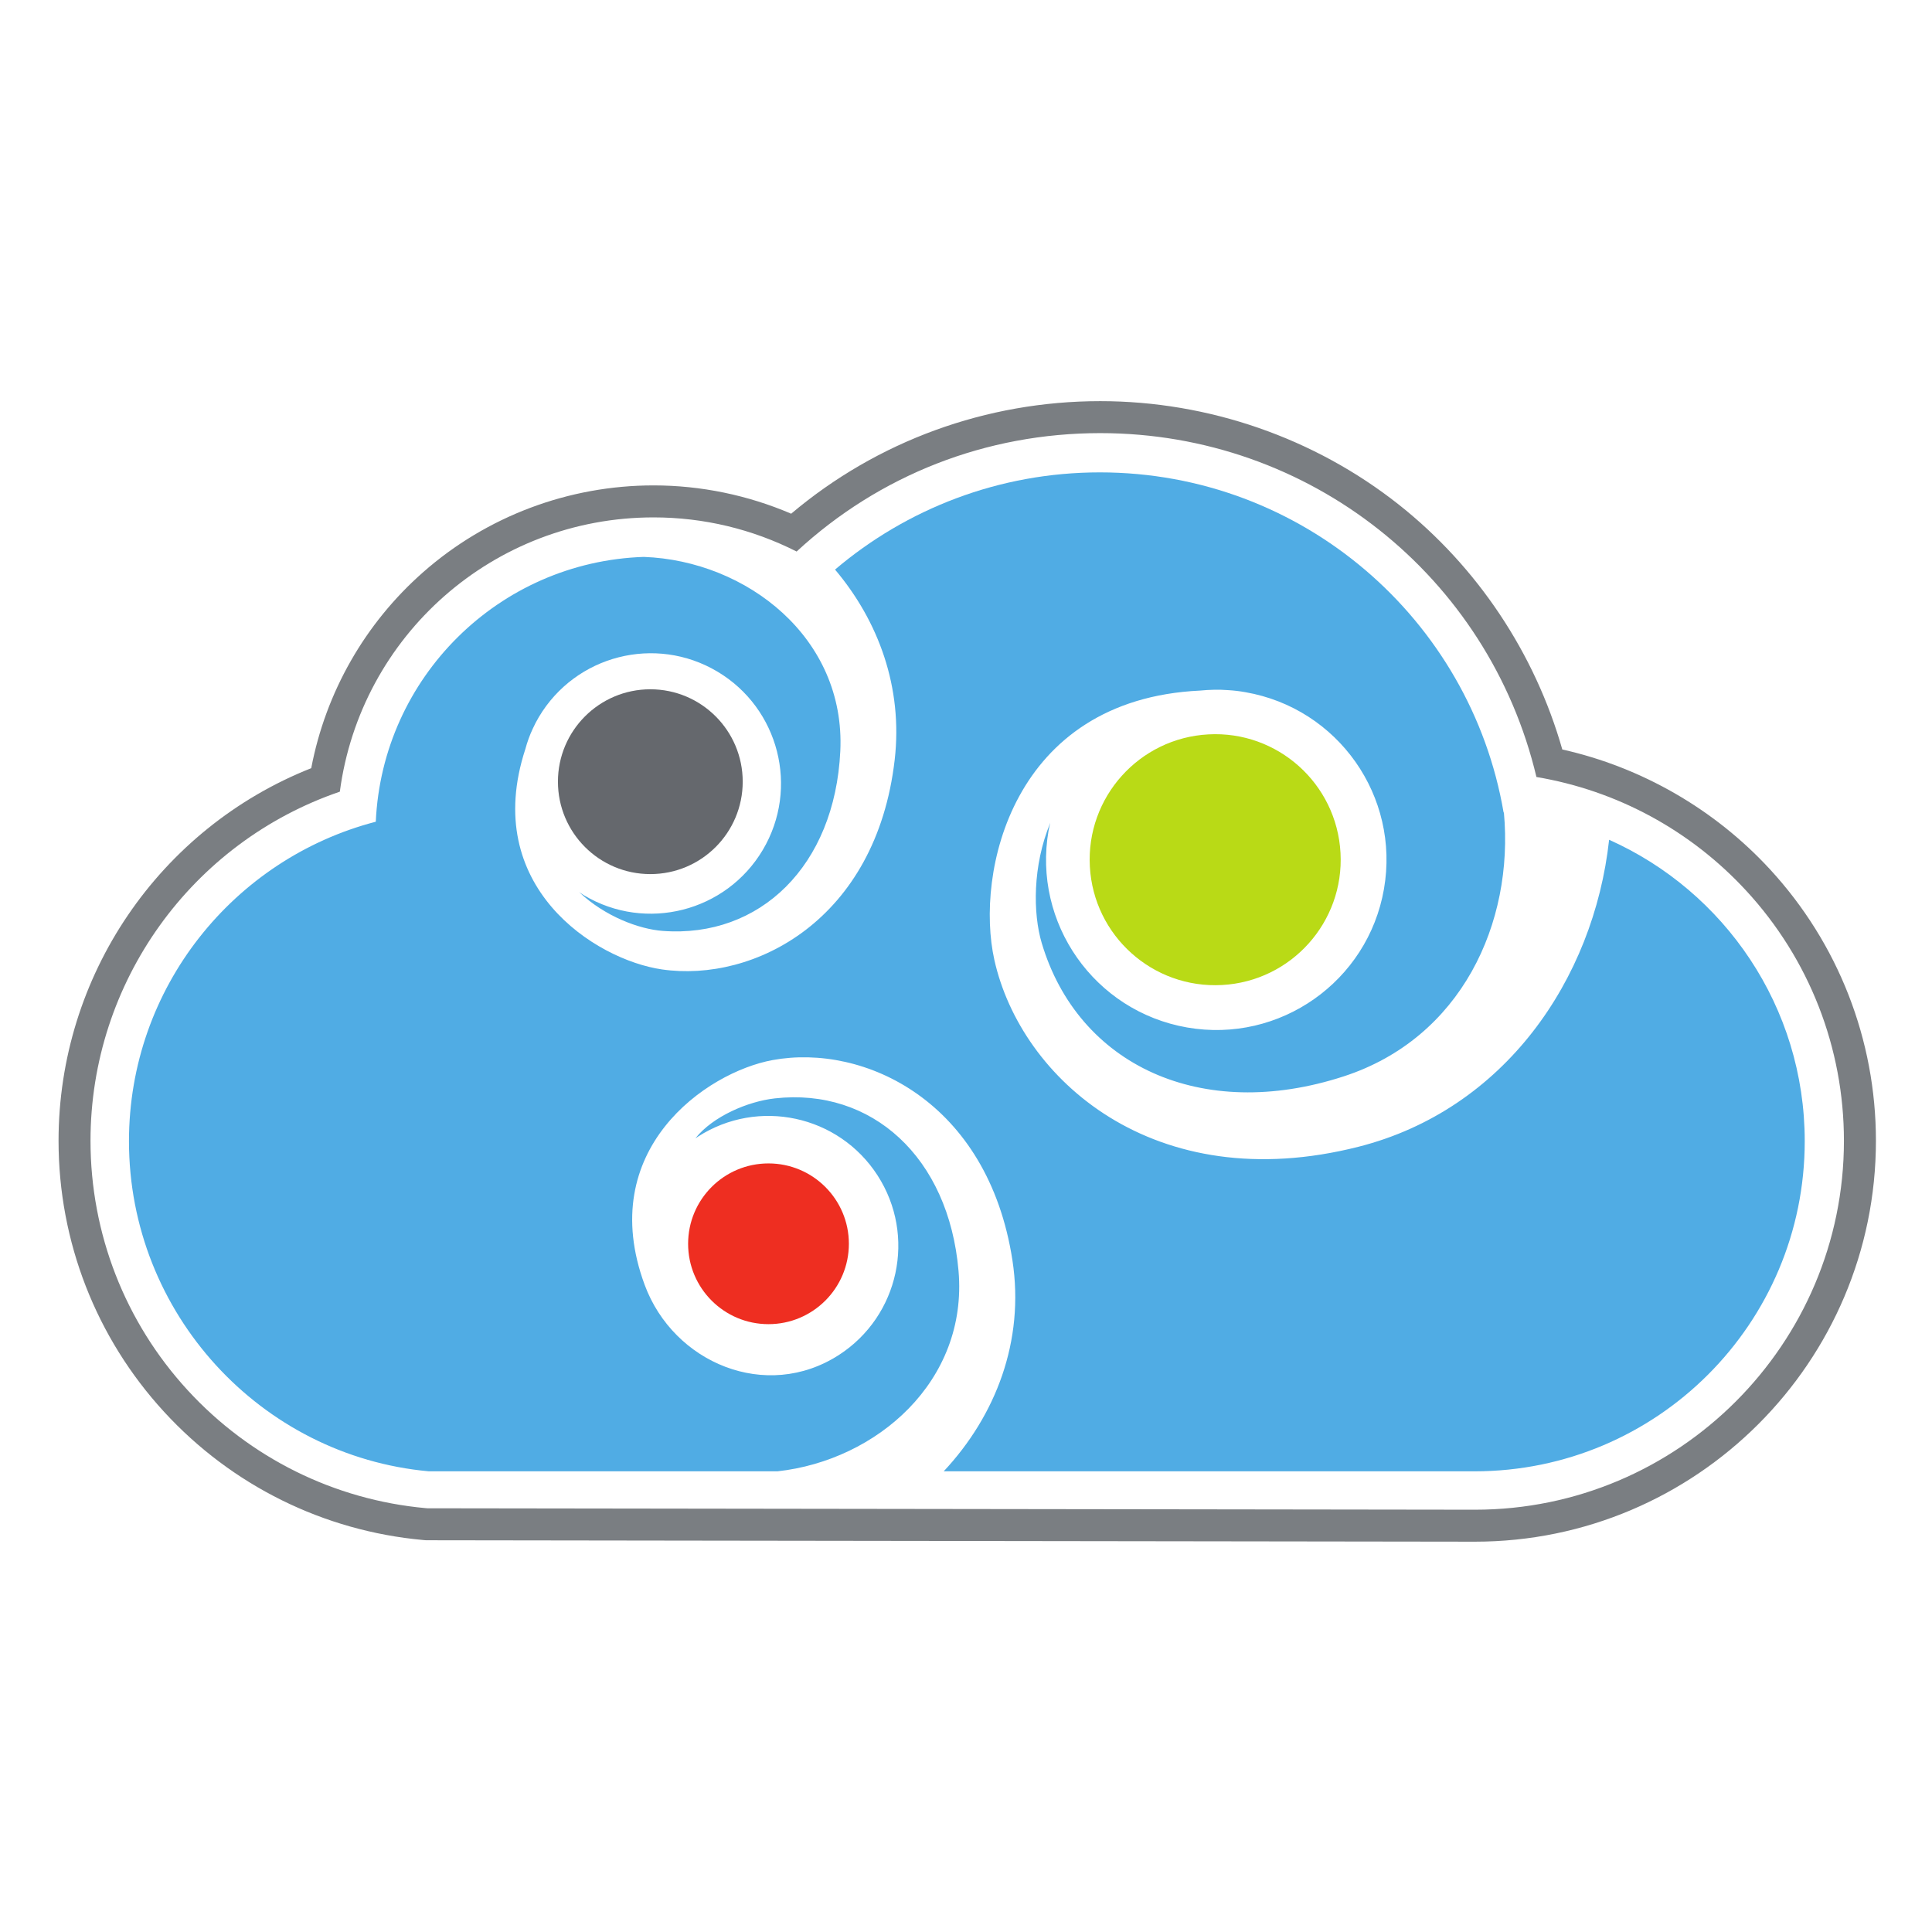
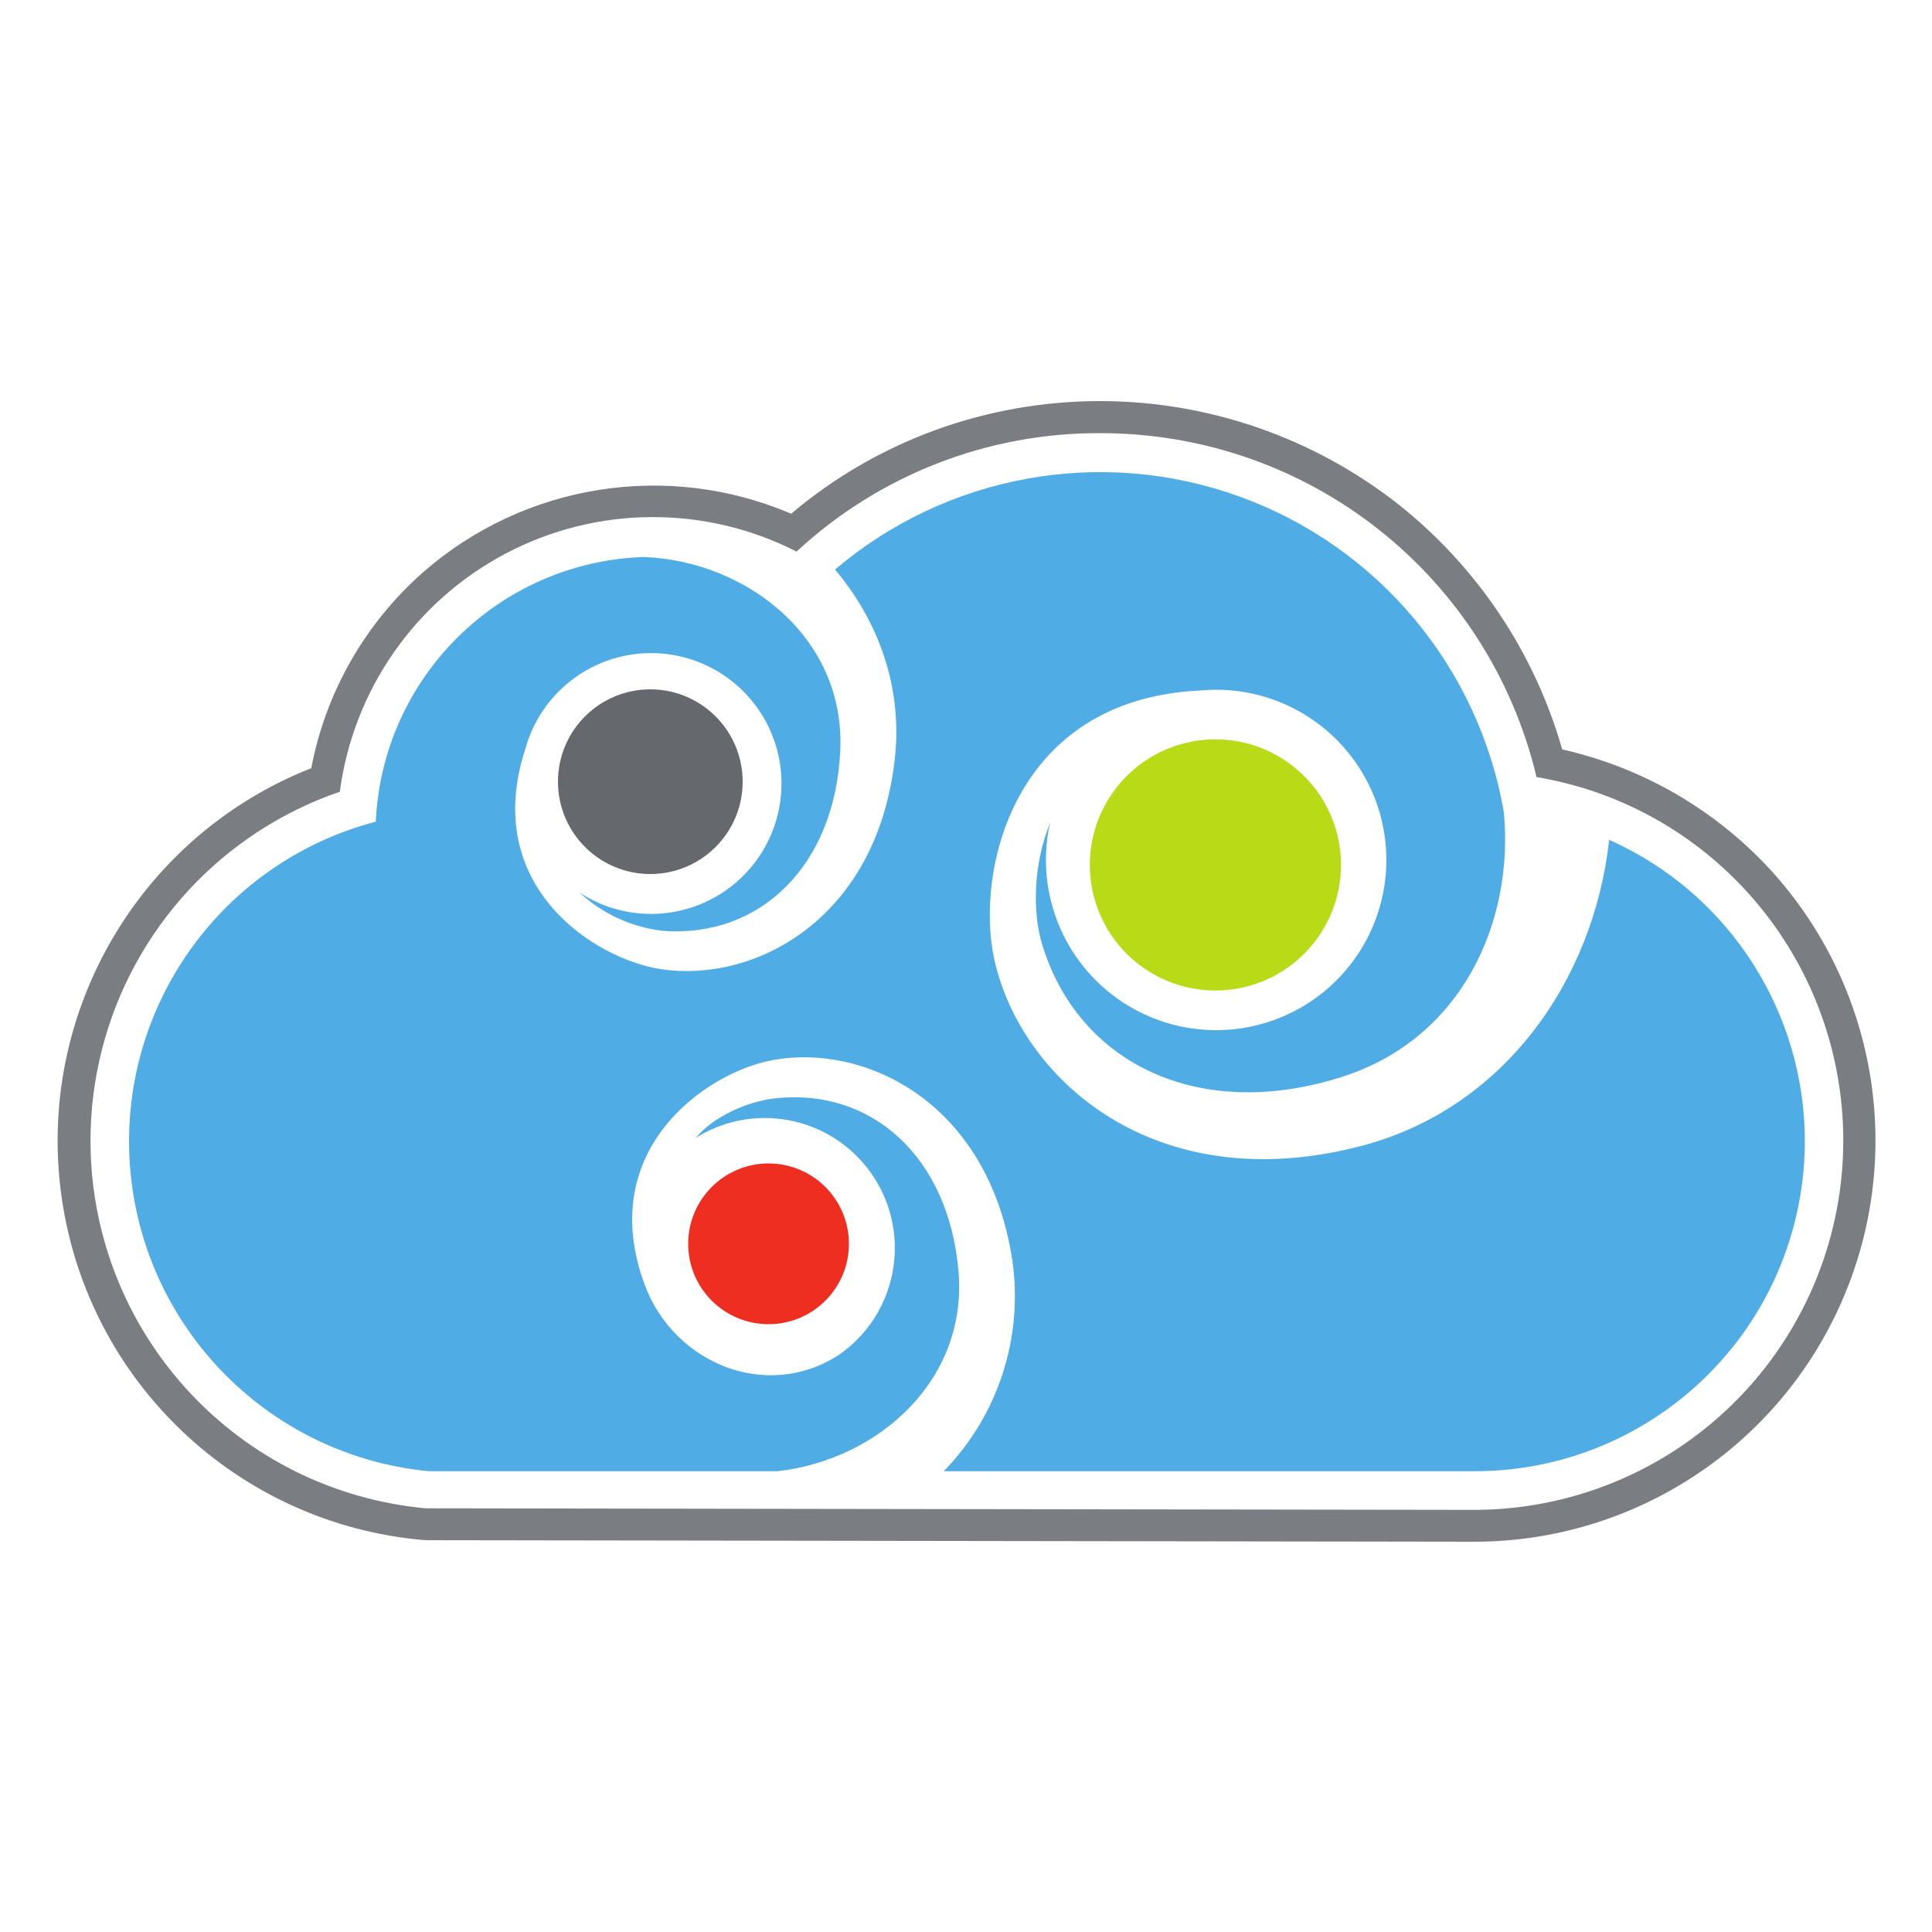
- <svg xmlns="http://www.w3.org/2000/svg" width="100" height="100" id="svg3376" version="1.1">
-   <defs id="defs3378" />
-   <g id="layer1" transform="translate(-150.1094,-416.1648)">
-     <path id="path76" style="fill:#7a7e82;fill-opacity:1;fill-rule:nonzero;stroke:none" d="M 207.058,436.928 C 201.161,436.928 195.523,438.988 191.06,442.754 188.82,441.793 186.382,441.289 183.94,441.289 179.541,441.289 175.306,442.883 172.017,445.776 169.002,448.426 166.967,451.999 166.219,455.925 158.354,459.043 153.14,466.671 153.14,475.212 153.14,480.423 155.08,485.405 158.602,489.24 162.101,493.052 166.858,495.405 171.994,495.874 L 172.086,495.882 172.159,495.888 172.231,495.888 226.452,495.962 C 237.899,495.962 247.207,486.653 247.207,475.212 247.207,469.986 245.258,464.993 241.718,461.155 238.854,458.048 235.073,455.874 230.974,454.958 229.554,449.972 226.578,445.503 222.513,442.285 218.147,438.831 212.659,436.928 207.058,436.928 L 207.058,436.928 z M 207.058,438.583 C 217.898,438.583 227.165,445.983 229.635,456.382 233.795,457.081 237.611,459.139 240.501,462.276 243.758,465.809 245.551,470.403 245.551,475.212 245.551,485.74 236.985,494.307 226.456,494.307 L 172.233,494.233 172.144,494.226 C 167.419,493.797 163.043,491.628 159.821,488.12 156.579,484.592 154.794,480.007 154.794,475.212 154.794,466.997 160.033,459.76 167.699,457.142 168.771,449.072 175.644,442.945 183.94,442.945 186.527,442.945 189.054,443.552 191.342,444.712 195.633,440.747 201.154,438.583 207.058,438.583" />
-     <path id="path78" style="fill:#50ace4;fill-opacity:1;fill-rule:nonzero;stroke:none" d="M 169.56,458.697 C 169.898,451.223 175.937,445.24 183.432,444.99 188.748,445.186 193.888,449.172 193.603,455.048 193.318,460.979 189.445,464.724 184.416,464.349 183.201,464.26 181.425,463.606 180.085,462.338 180.175,462.397 180.258,462.459 180.35,462.513 183.551,464.413 187.688,463.359 189.59,460.159 191.49,456.957 190.433,452.823 187.237,450.923 184.035,449.022 179.903,450.075 178.001,453.278 177.883,453.477 177.779,453.675 177.685,453.883 177.522,454.227 177.398,454.581 177.302,454.934 174.977,462.034 180.9,465.839 184.372,466.342 189.135,467.034 195.461,463.797 196.419,455.488 196.847,451.751 195.582,448.312 193.331,445.646 197.026,442.509 201.811,440.615 207.037,440.615 217.519,440.615 226.224,448.222 227.935,458.217 227.94,458.217 227.946,458.218 227.951,458.219 228.477,463.949 225.738,469.897 219.664,471.876 212.285,474.282 205.911,471.294 204.029,464.976 203.574,463.45 203.55,460.977 204.474,458.749 204.446,458.888 204.404,459.019 204.383,459.155 203.551,463.948 206.759,468.513 211.555,469.347 216.347,470.182 220.908,466.97 221.743,462.182 222.578,457.385 219.369,452.828 214.575,451.993 214.276,451.939 213.986,451.905 213.689,451.887 213.192,451.848 212.702,451.863 212.225,451.909 202.47,452.368 200.577,461.372 201.577,465.848 202.945,471.99 209.839,478.211 220.432,475.519 227.951,473.608 232.6,466.892 233.397,459.631 239.363,462.296 243.522,468.277 243.522,475.233 243.522,484.669 235.873,492.32 226.434,492.32 L 198.956,492.32 C 201.64,489.45 203.153,485.577 202.514,481.405 201.248,473.158 194.825,470.166 190.101,471.034 186.657,471.664 180.894,475.678 183.477,482.668 184.972,486.716 189.77,488.724 193.531,486.298 196.647,484.284 197.546,480.123 195.531,477.003 193.517,473.882 189.355,472.987 186.233,474.999 186.19,475.027 186.151,475.058 186.105,475.082 187.001,473.952 188.812,473.173 190.218,473.017 195.219,472.457 199.217,476.047 199.723,481.948 200.216,487.651 195.495,491.754 190.353,492.32 L 172.306,492.32 C 163.604,491.528 156.785,484.142 156.785,475.233 156.785,467.287 162.211,460.607 169.56,458.697" />
-     <path id="path80" style="fill:#b9da16;fill-opacity:1;fill-rule:nonzero;stroke:none" d="M 206.52,461.017 C 206.717,464.599 209.778,467.345 213.362,467.149 216.945,466.954 219.691,463.89 219.494,460.309 219.298,456.726 216.236,453.979 212.654,454.176 209.07,454.37 206.324,457.434 206.52,461.017" />
-     <path id="path82" style="fill:#65686d;fill-opacity:1;fill-rule:nonzero;stroke:none" d="M 178.988,456.624 C 178.988,459.267 181.129,461.408 183.771,461.408 186.412,461.408 188.552,459.267 188.552,456.624 188.552,453.984 186.412,451.842 183.771,451.842 181.129,451.842 178.988,453.984 178.988,456.624" />
-     <path id="path84" style="fill:#ee2e21;fill-opacity:1;fill-rule:nonzero;stroke:none" d="M 185.726,480.543 C 185.726,482.841 187.588,484.703 189.886,484.703 192.182,484.703 194.047,482.841 194.047,480.543 194.047,478.244 192.182,476.383 189.886,476.383 187.588,476.383 185.726,478.244 185.726,480.543" />
-   </g>
+ <svg xmlns="http://www.w3.org/2000/svg" width="100" height="100">
+   <path d="M56.95 20.76c-5.9 0-11.54 2.06-16 5.83a18.12 18.12 0 00-19.04 3.02 18 18 0 00-5.8 10.15 20.74 20.74 0 005.77 39.95h.1l.07.01h.07l54.22.08a20.77 20.77 0 0015.27-34.81 20.87 20.87 0 00-10.75-6.2 24.92 24.92 0 00-8.46-12.67 25 25 0 00-15.45-5.36zm0 1.66c10.84 0 20.1 7.4 22.58 17.8 4.16.7 7.97 2.75 10.86 5.9a19.12 19.12 0 01-14.04 32.03l-54.23-.08h-.09c-4.72-.44-9.1-2.6-12.32-6.11a19.1 19.1 0 017.88-30.98 16.35 16.35 0 0123.64-12.43 22.97 22.97 0 0115.72-6.13" fill="#7a7e82" />
+   <path d="M19.45 42.53a14.37 14.37 0 0113.87-13.7c5.32.2 10.46 4.18 10.17 10.05-.28 5.93-4.15 9.68-9.18 9.3a7.6 7.6 0 01-4.33-2l.26.17a6.75 6.75 0 10-3.05-7.58c-2.32 7.1 3.6 10.9 7.07 11.4 4.77.7 11.1-2.54 12.05-10.85.43-3.73-.84-7.17-3.09-9.84a21.2 21.2 0 0134.62 12.57c.53 5.73-2.21 11.68-8.29 13.66-7.37 2.4-13.75-.58-15.63-6.9-.45-1.52-.48-4 .44-6.23-.02.14-.07.27-.09.41a8.81 8.81 0 107.85-7.25c-9.76.46-11.65 9.47-10.65 13.94 1.37 6.15 8.26 12.37 18.85 9.67 7.52-1.9 12.17-8.62 12.97-15.88a17.08 17.08 0 01-6.97 32.68H48.85a13 13 0 003.55-10.91C51.14 56.99 44.72 54 40 54.87c-3.45.63-9.22 4.64-6.63 11.63 1.5 4.05 6.29 6.06 10.05 3.63a6.73 6.73 0 00-7.3-11.3l-.12.09c.9-1.13 2.7-1.91 4.1-2.07 5.01-.56 9 3.03 9.51 8.93.5 5.7-4.22 9.8-9.37 10.37H22.2A17.16 17.16 0 016.68 59.07a17.1 17.1 0 0112.77-16.54" fill="#50ace4" />
+   <path d="M56.41 44.85a6.5 6.5 0 1012.97-.7 6.5 6.5 0 00-12.97.7" fill="#b9da16" />
+   <path d="M28.88 40.46a4.78 4.78 0 109.56 0 4.78 4.78 0 00-9.56 0" fill="#65686d" />
+   <path d="M35.62 64.38a4.16 4.16 0 108.32 0 4.16 4.16 0 00-8.32 0" fill="#ee2e21" />
</svg>
